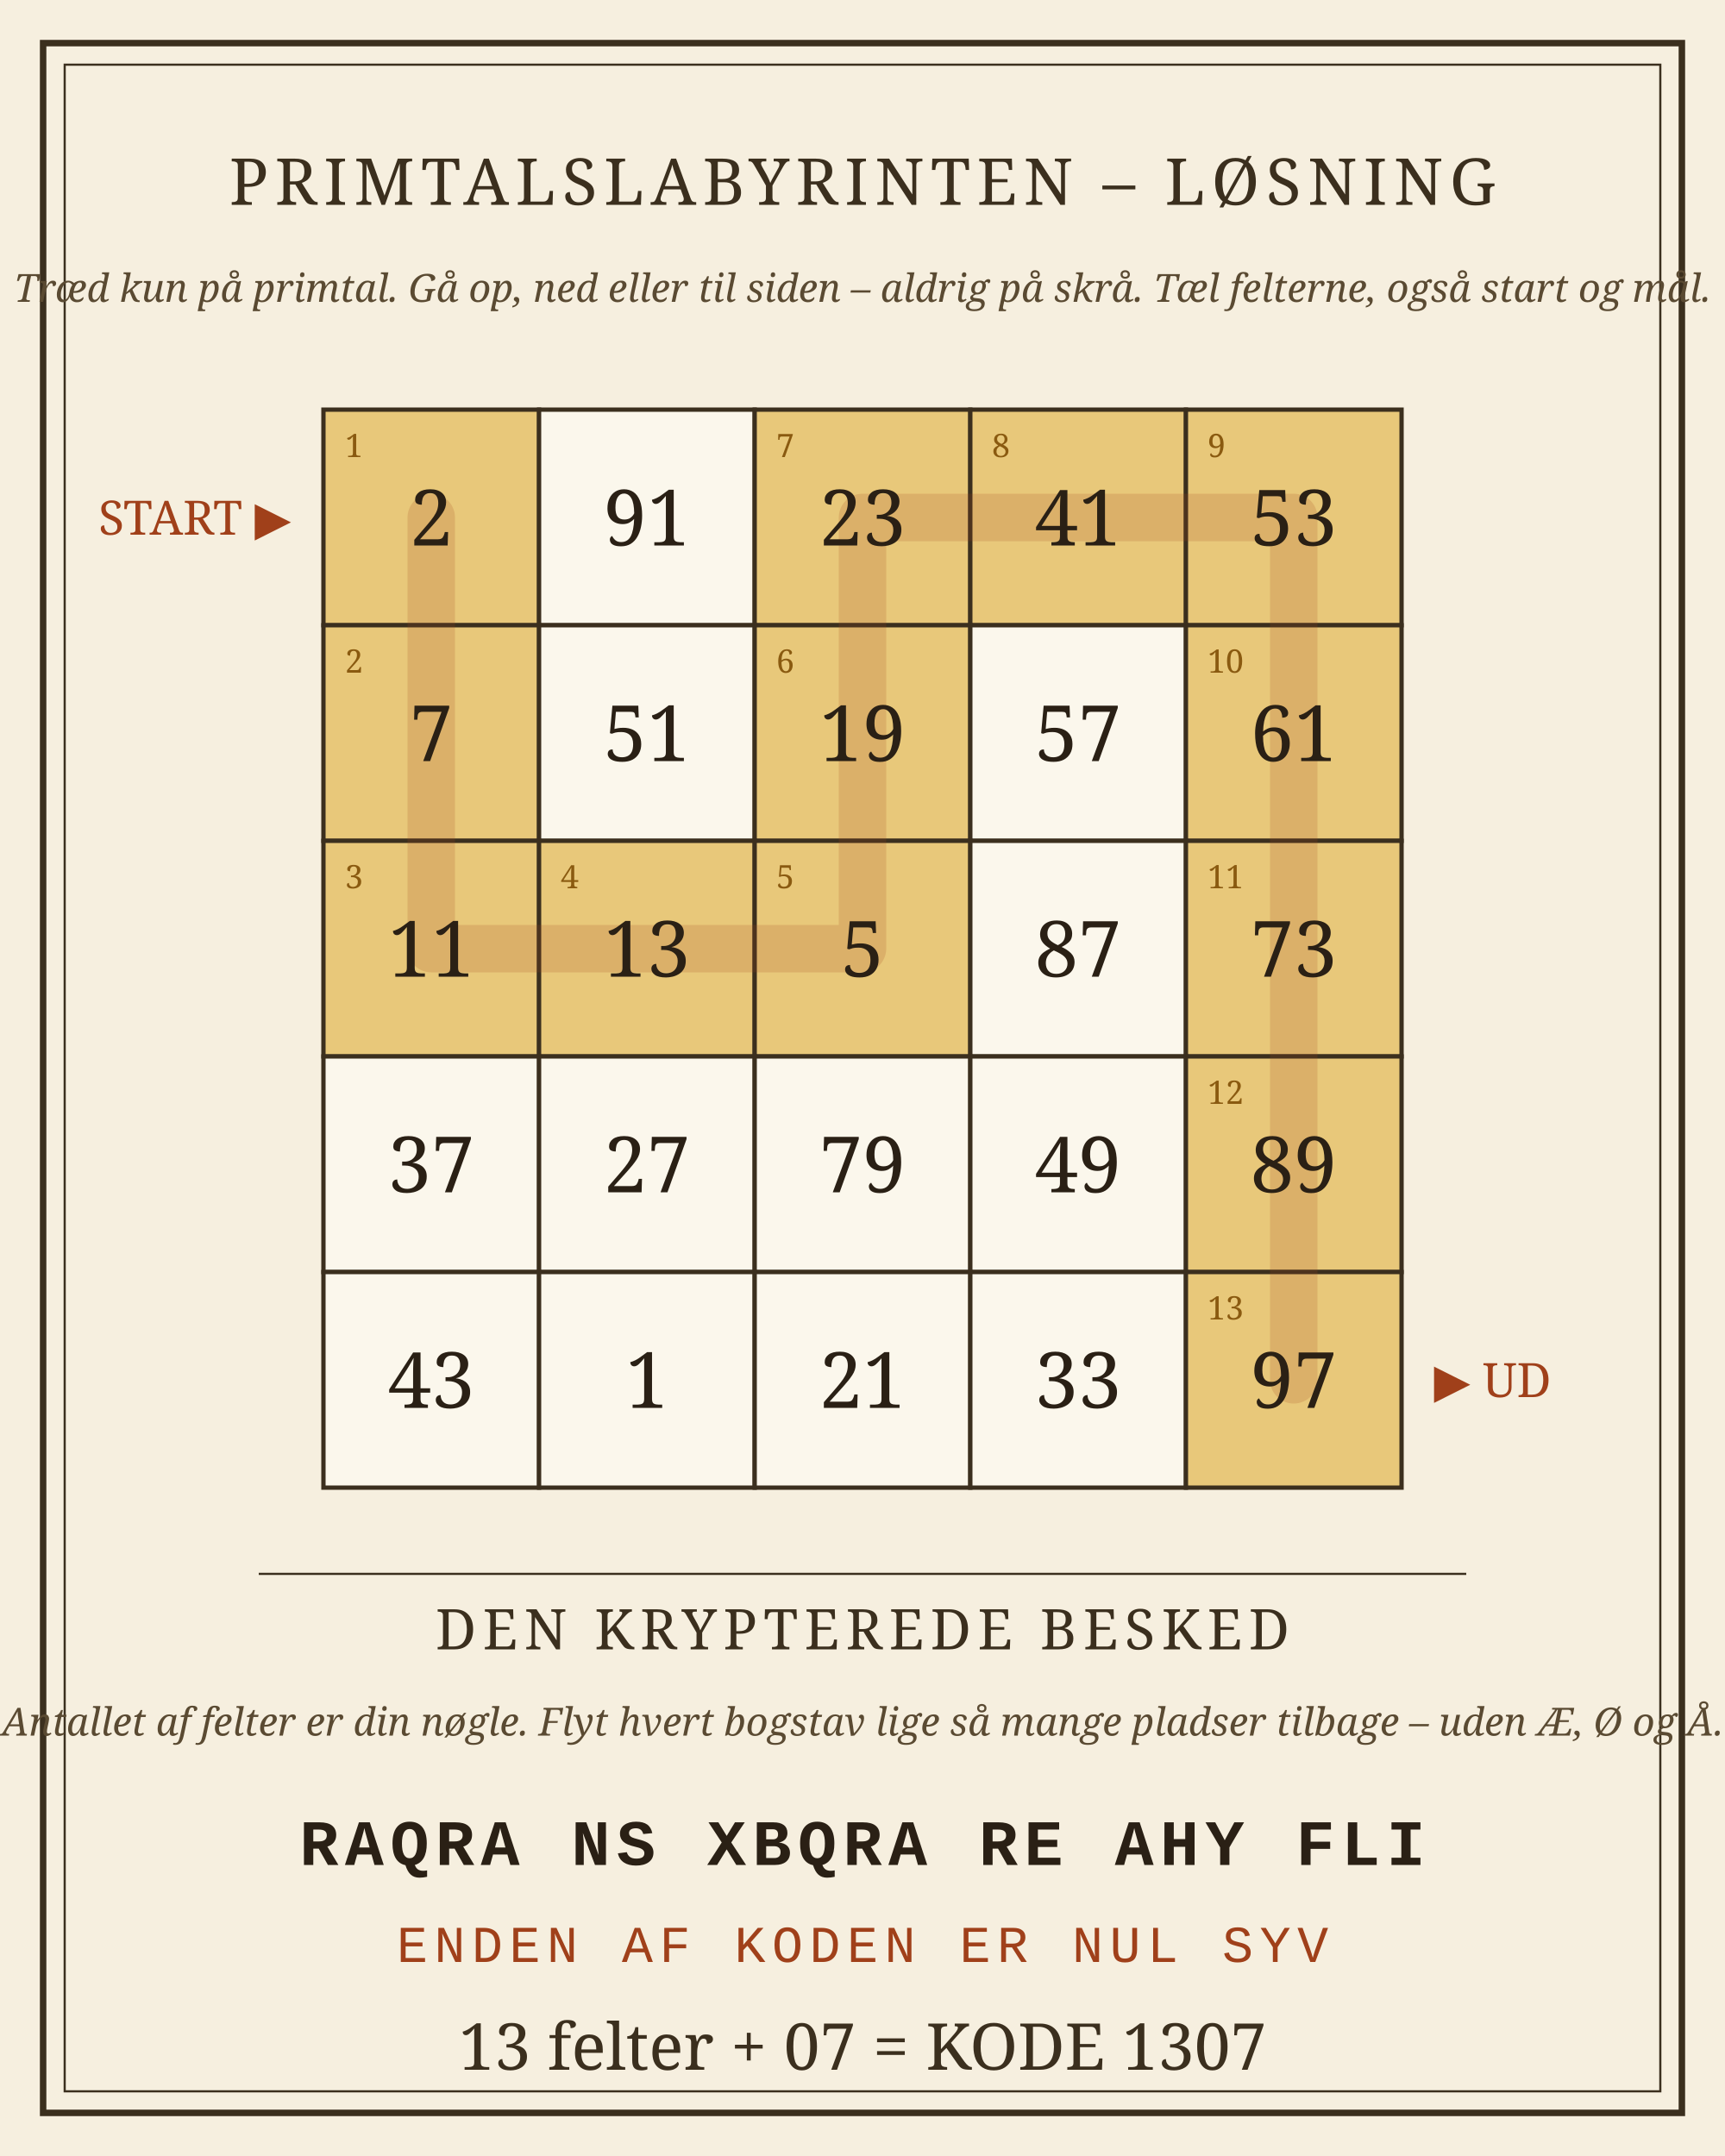
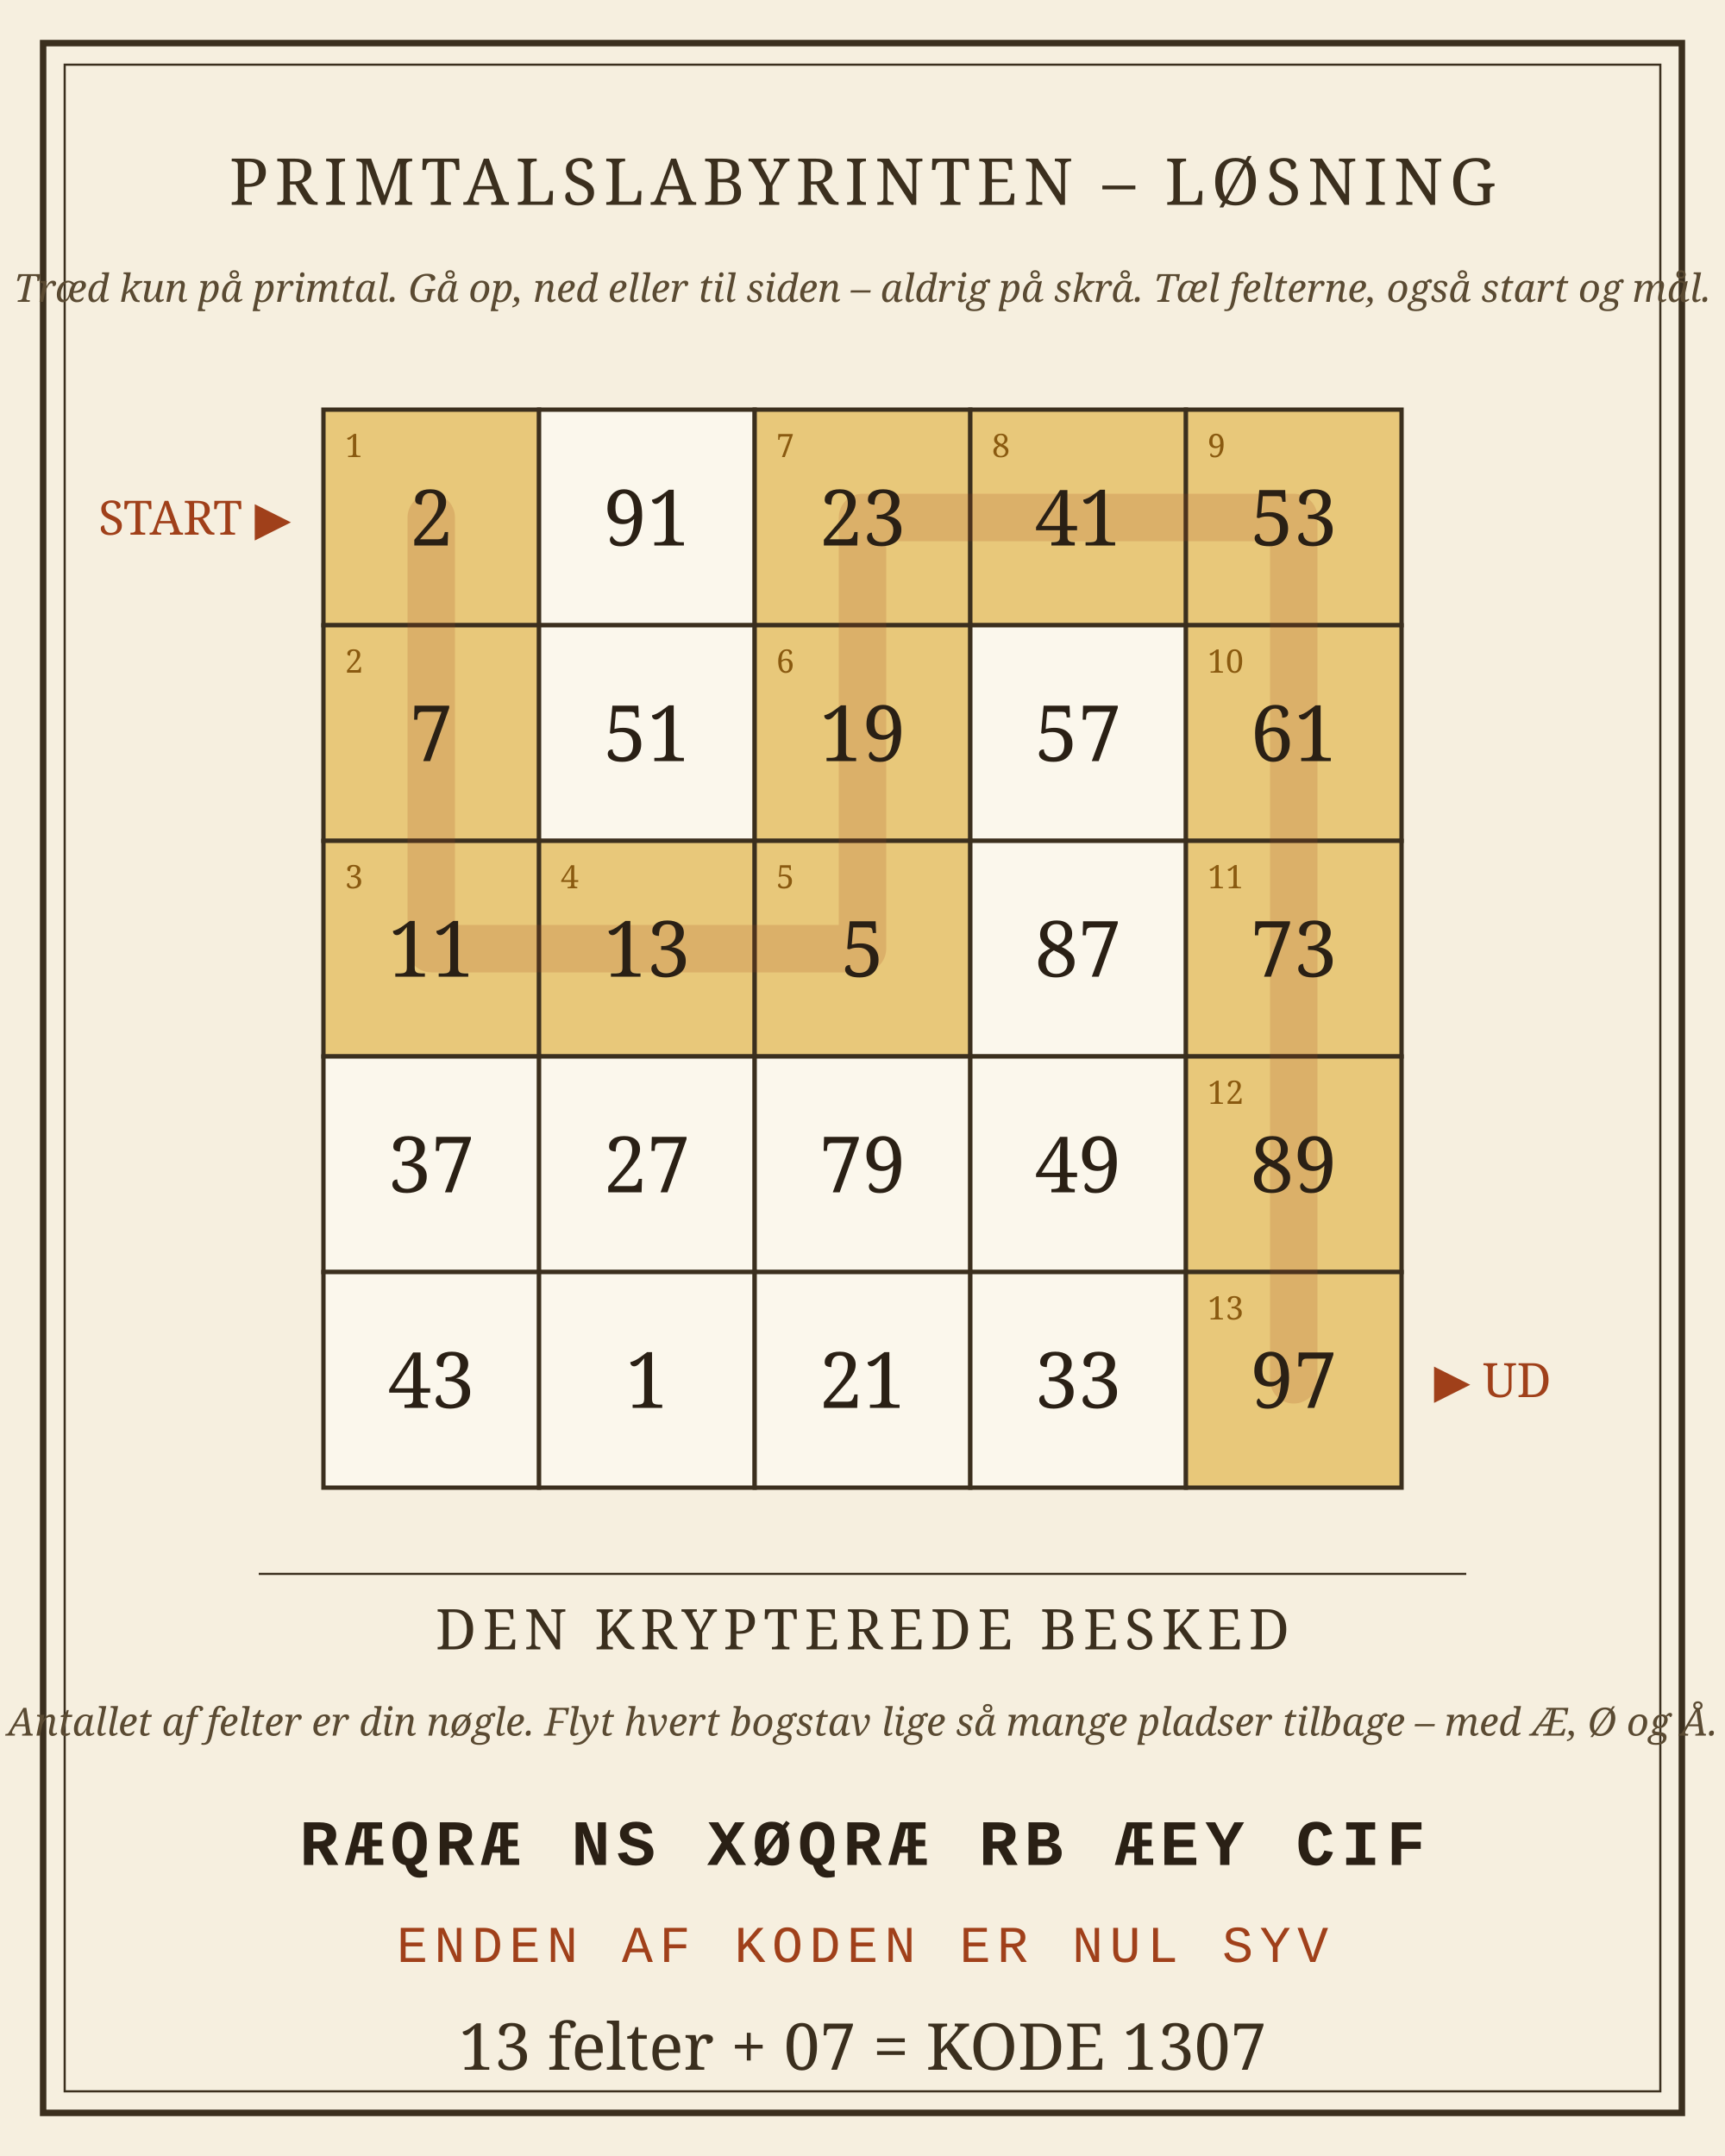
<svg xmlns="http://www.w3.org/2000/svg" width="800" height="1000" viewBox="0 0 800 1000" font-family="Georgia, serif">
  <rect width="800" height="1000" fill="#f6efdf" />
  <rect x="20" y="20" width="760" height="960" fill="none" stroke="#3b2f1e" stroke-width="3" />
  <rect x="30" y="30" width="740" height="940" fill="none" stroke="#3b2f1e" stroke-width="1" />
  <text x="400" y="95" text-anchor="middle" font-size="30" fill="#3b2f1e" letter-spacing="3">PRIMTALSLABYRINTEN – LØSNING</text>
  <text x="400" y="140" text-anchor="middle" font-size="18" font-style="italic" fill="#5a4a32">Træd kun på primtal. Gå op, ned eller til siden – aldrig på skrå. Tæl felterne, også start og mål.</text>
  <rect x="150" y="190" width="100" height="100" fill="#e8c87a" stroke="#3b2f1e" stroke-width="2" />
  <rect x="250" y="190" width="100" height="100" fill="#fbf7ec" stroke="#3b2f1e" stroke-width="2" />
  <rect x="350" y="190" width="100" height="100" fill="#e8c87a" stroke="#3b2f1e" stroke-width="2" />
  <rect x="450" y="190" width="100" height="100" fill="#e8c87a" stroke="#3b2f1e" stroke-width="2" />
  <rect x="550" y="190" width="100" height="100" fill="#e8c87a" stroke="#3b2f1e" stroke-width="2" />
  <rect x="150" y="290" width="100" height="100" fill="#e8c87a" stroke="#3b2f1e" stroke-width="2" />
  <rect x="250" y="290" width="100" height="100" fill="#fbf7ec" stroke="#3b2f1e" stroke-width="2" />
  <rect x="350" y="290" width="100" height="100" fill="#e8c87a" stroke="#3b2f1e" stroke-width="2" />
  <rect x="450" y="290" width="100" height="100" fill="#fbf7ec" stroke="#3b2f1e" stroke-width="2" />
  <rect x="550" y="290" width="100" height="100" fill="#e8c87a" stroke="#3b2f1e" stroke-width="2" />
  <rect x="150" y="390" width="100" height="100" fill="#e8c87a" stroke="#3b2f1e" stroke-width="2" />
  <rect x="250" y="390" width="100" height="100" fill="#e8c87a" stroke="#3b2f1e" stroke-width="2" />
  <rect x="350" y="390" width="100" height="100" fill="#e8c87a" stroke="#3b2f1e" stroke-width="2" />
  <rect x="450" y="390" width="100" height="100" fill="#fbf7ec" stroke="#3b2f1e" stroke-width="2" />
  <rect x="550" y="390" width="100" height="100" fill="#e8c87a" stroke="#3b2f1e" stroke-width="2" />
  <rect x="150" y="490" width="100" height="100" fill="#fbf7ec" stroke="#3b2f1e" stroke-width="2" />
  <rect x="250" y="490" width="100" height="100" fill="#fbf7ec" stroke="#3b2f1e" stroke-width="2" />
  <rect x="350" y="490" width="100" height="100" fill="#fbf7ec" stroke="#3b2f1e" stroke-width="2" />
  <rect x="450" y="490" width="100" height="100" fill="#fbf7ec" stroke="#3b2f1e" stroke-width="2" />
  <rect x="550" y="490" width="100" height="100" fill="#e8c87a" stroke="#3b2f1e" stroke-width="2" />
  <rect x="150" y="590" width="100" height="100" fill="#fbf7ec" stroke="#3b2f1e" stroke-width="2" />
  <rect x="250" y="590" width="100" height="100" fill="#fbf7ec" stroke="#3b2f1e" stroke-width="2" />
  <rect x="350" y="590" width="100" height="100" fill="#fbf7ec" stroke="#3b2f1e" stroke-width="2" />
  <rect x="450" y="590" width="100" height="100" fill="#fbf7ec" stroke="#3b2f1e" stroke-width="2" />
  <rect x="550" y="590" width="100" height="100" fill="#e8c87a" stroke="#3b2f1e" stroke-width="2" />
  <polyline points="200.0,240.0 200.0,340.0 200.0,440.0 300.0,440.0 400.0,440.0 400.0,340.0 400.0,240.0 500.0,240.0 600.0,240.0 600.0,340.0 600.0,440.0 600.0,540.0 600.0,640.0" fill="none" stroke="#a0401a" stroke-width="22" stroke-linejoin="round" stroke-linecap="round" opacity="0.18" />
  <text x="200.0" y="253.0" text-anchor="middle" font-size="36" fill="#2a2015">2</text>
  <text x="160" y="212" font-size="15" fill="#8a5a10">1</text>
  <text x="300.0" y="253.0" text-anchor="middle" font-size="36" fill="#2a2015">91</text>
  <text x="400.0" y="253.0" text-anchor="middle" font-size="36" fill="#2a2015">23</text>
  <text x="360" y="212" font-size="15" fill="#8a5a10">7</text>
  <text x="500.0" y="253.0" text-anchor="middle" font-size="36" fill="#2a2015">41</text>
  <text x="460" y="212" font-size="15" fill="#8a5a10">8</text>
  <text x="600.0" y="253.0" text-anchor="middle" font-size="36" fill="#2a2015">53</text>
  <text x="560" y="212" font-size="15" fill="#8a5a10">9</text>
  <text x="200.0" y="353.0" text-anchor="middle" font-size="36" fill="#2a2015">7</text>
  <text x="160" y="312" font-size="15" fill="#8a5a10">2</text>
  <text x="300.0" y="353.0" text-anchor="middle" font-size="36" fill="#2a2015">51</text>
  <text x="400.0" y="353.0" text-anchor="middle" font-size="36" fill="#2a2015">19</text>
  <text x="360" y="312" font-size="15" fill="#8a5a10">6</text>
  <text x="500.0" y="353.0" text-anchor="middle" font-size="36" fill="#2a2015">57</text>
  <text x="600.0" y="353.0" text-anchor="middle" font-size="36" fill="#2a2015">61</text>
  <text x="560" y="312" font-size="15" fill="#8a5a10">10</text>
  <text x="200.0" y="453.0" text-anchor="middle" font-size="36" fill="#2a2015">11</text>
  <text x="160" y="412" font-size="15" fill="#8a5a10">3</text>
  <text x="300.0" y="453.0" text-anchor="middle" font-size="36" fill="#2a2015">13</text>
  <text x="260" y="412" font-size="15" fill="#8a5a10">4</text>
  <text x="400.0" y="453.0" text-anchor="middle" font-size="36" fill="#2a2015">5</text>
  <text x="360" y="412" font-size="15" fill="#8a5a10">5</text>
  <text x="500.0" y="453.0" text-anchor="middle" font-size="36" fill="#2a2015">87</text>
  <text x="600.0" y="453.0" text-anchor="middle" font-size="36" fill="#2a2015">73</text>
  <text x="560" y="412" font-size="15" fill="#8a5a10">11</text>
  <text x="200.0" y="553.0" text-anchor="middle" font-size="36" fill="#2a2015">37</text>
  <text x="300.0" y="553.0" text-anchor="middle" font-size="36" fill="#2a2015">27</text>
  <text x="400.0" y="553.0" text-anchor="middle" font-size="36" fill="#2a2015">79</text>
  <text x="500.0" y="553.0" text-anchor="middle" font-size="36" fill="#2a2015">49</text>
  <text x="600.0" y="553.0" text-anchor="middle" font-size="36" fill="#2a2015">89</text>
  <text x="560" y="512" font-size="15" fill="#8a5a10">12</text>
  <text x="200.0" y="653.0" text-anchor="middle" font-size="36" fill="#2a2015">43</text>
  <text x="300.0" y="653.0" text-anchor="middle" font-size="36" fill="#2a2015">1</text>
  <text x="400.0" y="653.0" text-anchor="middle" font-size="36" fill="#2a2015">21</text>
  <text x="500.0" y="653.0" text-anchor="middle" font-size="36" fill="#2a2015">33</text>
  <text x="600.0" y="653.0" text-anchor="middle" font-size="36" fill="#2a2015">97</text>
  <text x="560" y="612" font-size="15" fill="#8a5a10">13</text>
  <text x="135" y="248.0" text-anchor="end" font-size="22" fill="#a0401a">START ▶</text>
  <text x="665" y="648.0" font-size="22" fill="#a0401a">▶ UD</text>
  <line x1="120" y1="730" x2="680" y2="730" stroke="#3b2f1e" stroke-width="1" />
  <text x="400" y="765" text-anchor="middle" font-size="26" fill="#3b2f1e" letter-spacing="3">DEN KRYPTEREDE BESKED</text>
-   <text x="400" y="805" text-anchor="middle" font-size="18" font-style="italic" fill="#5a4a32">Antallet af felter er din nøgle. Flyt hvert bogstav lige så mange pladser tilbage – uden Æ, Ø og Å.</text>
-   <text x="400" y="865" text-anchor="middle" font-size="30" font-family="Courier New, monospace" font-weight="bold" fill="#2a2015" letter-spacing="3">RAQRA NS XBQRA RE AHY FLI</text>
+   <text x="400" y="805" text-anchor="middle" font-size="18" font-style="italic" fill="#5a4a32">Antallet af felter er din nøgle. Flyt hvert bogstav lige så mange pladser tilbage – med Æ, Ø og Å.</text>
+   <text x="400" y="865" text-anchor="middle" font-size="30" font-family="Courier New, monospace" font-weight="bold" fill="#2a2015" letter-spacing="3">RÆQRÆ NS XØQRÆ RB ÆEY CIF</text>
  <text x="400" y="910" text-anchor="middle" font-size="24" font-family="Courier New, monospace" fill="#a0401a" letter-spacing="3">ENDEN AF KODEN ER NUL SYV</text>
  <text x="400" y="960" text-anchor="middle" font-size="30" fill="#3b2f1e">13 felter + 07 = KODE 1307</text>
</svg>
